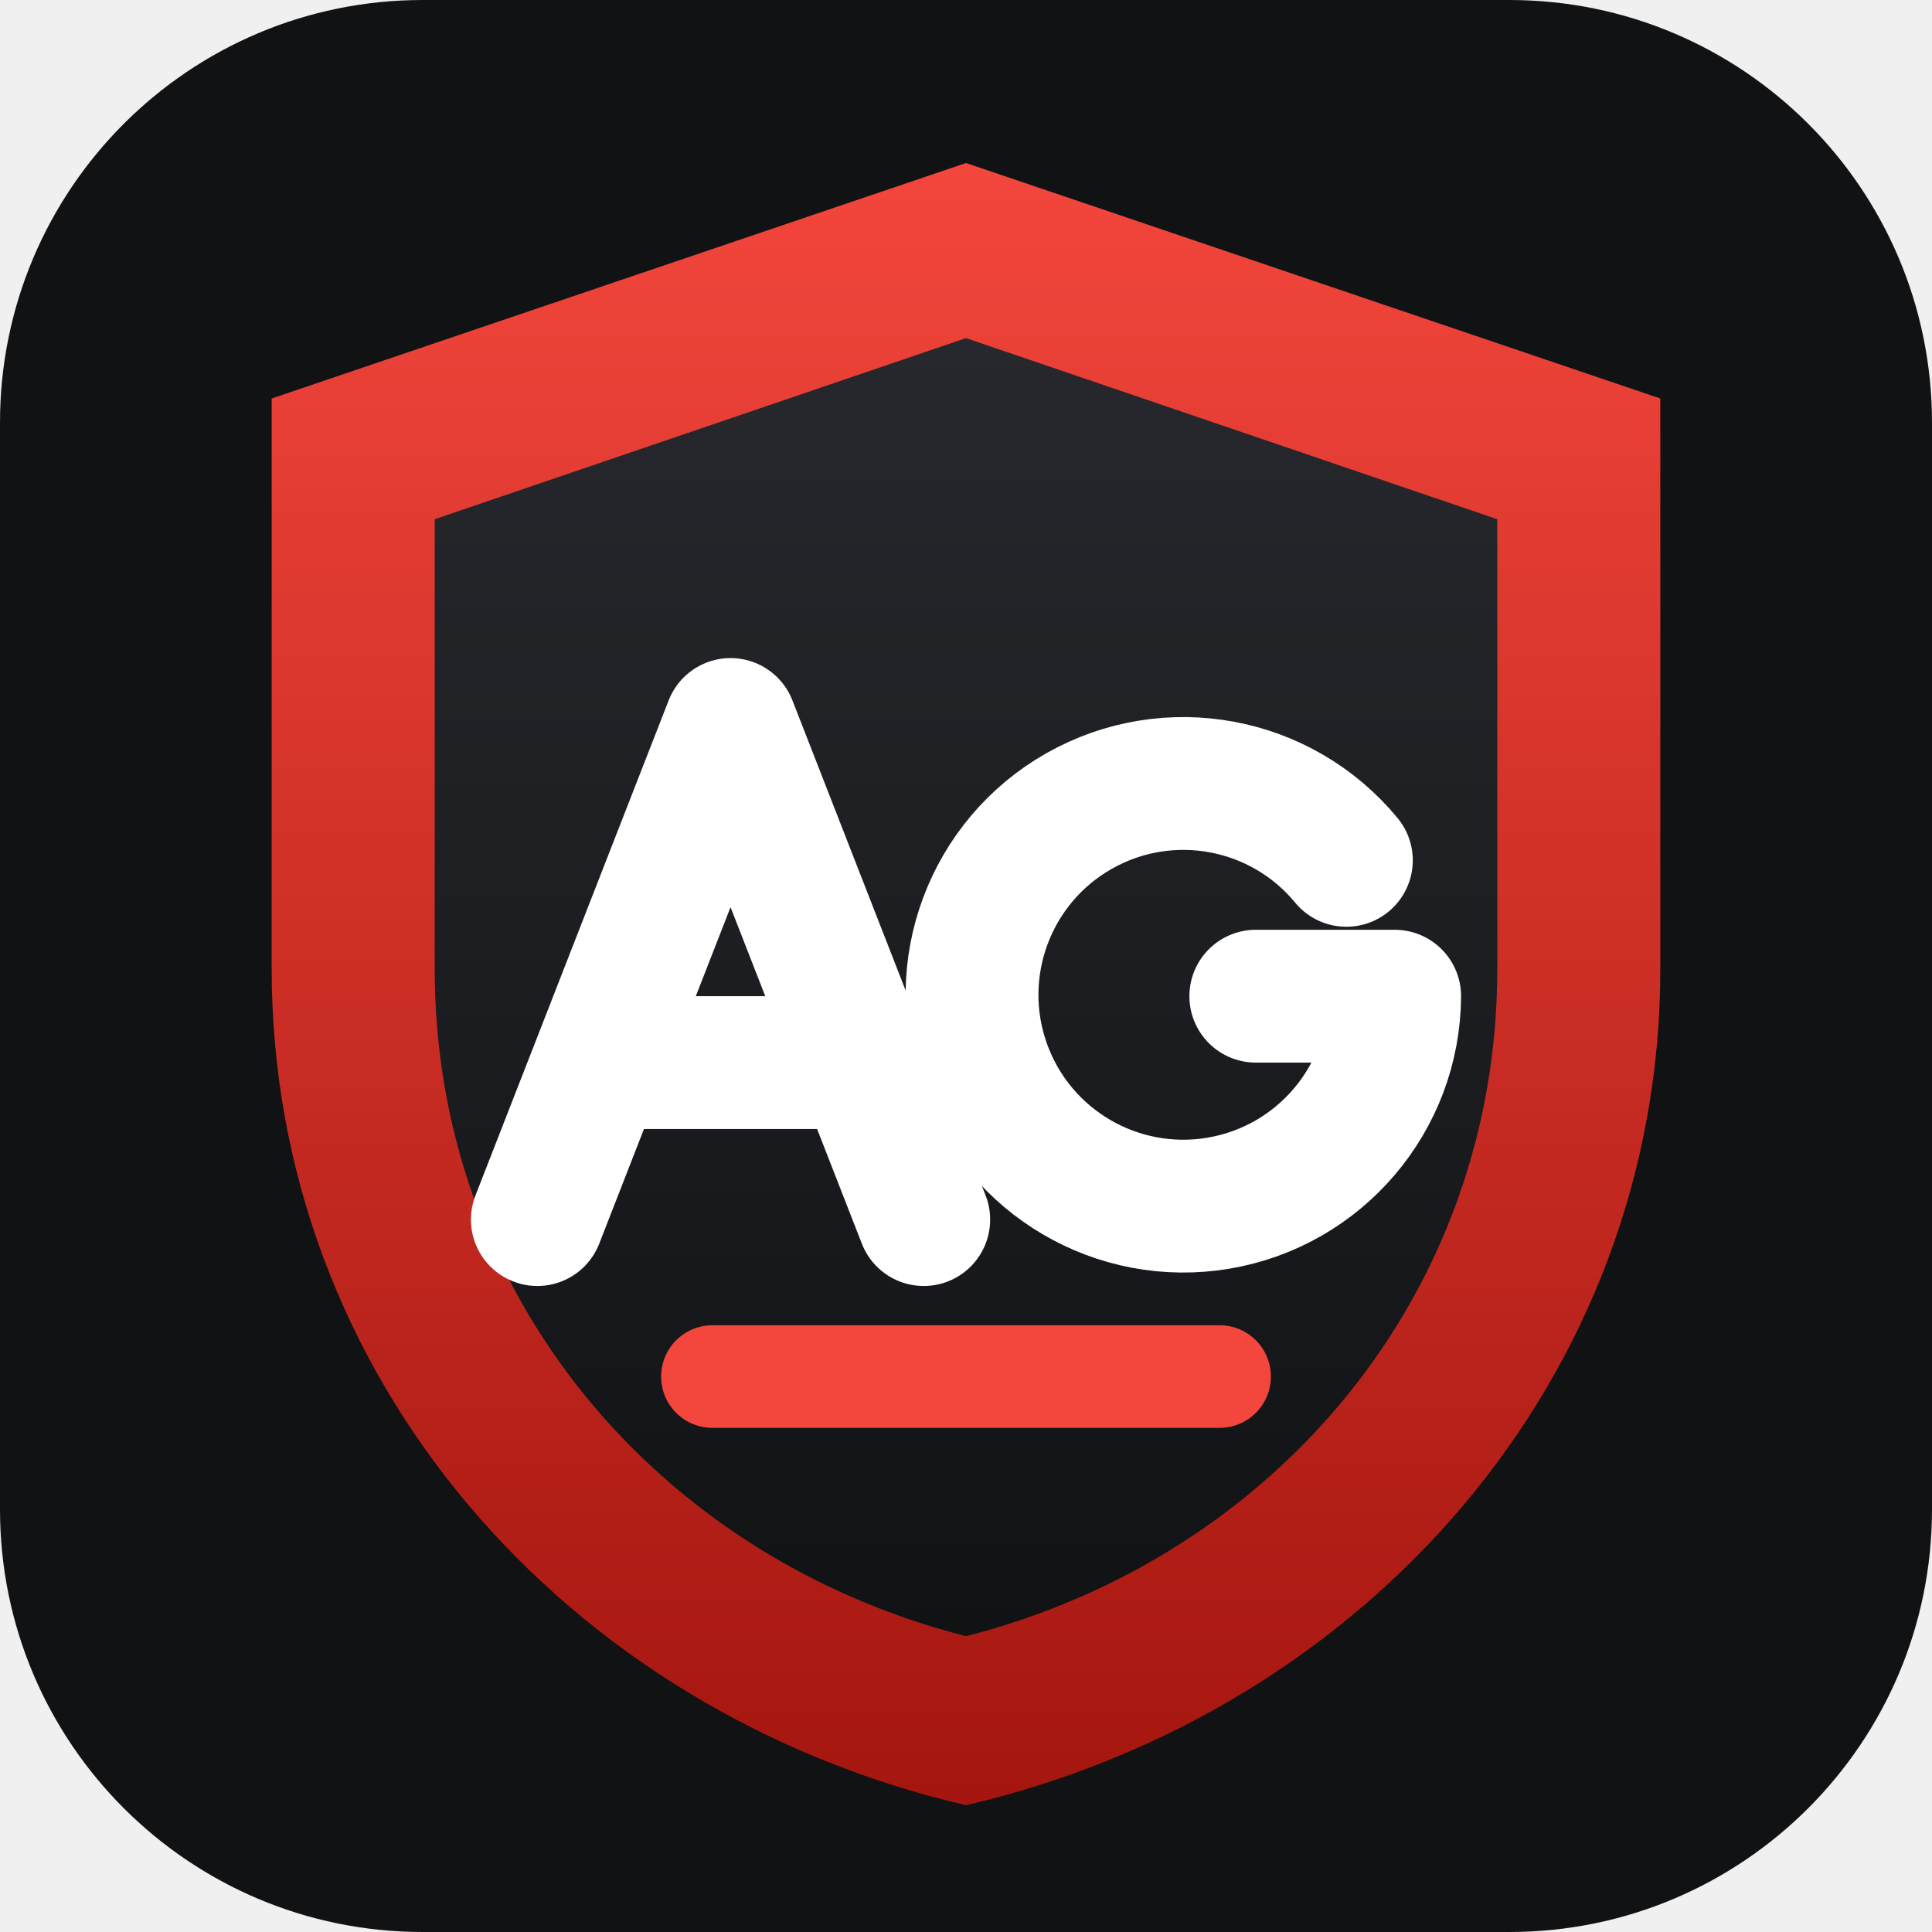
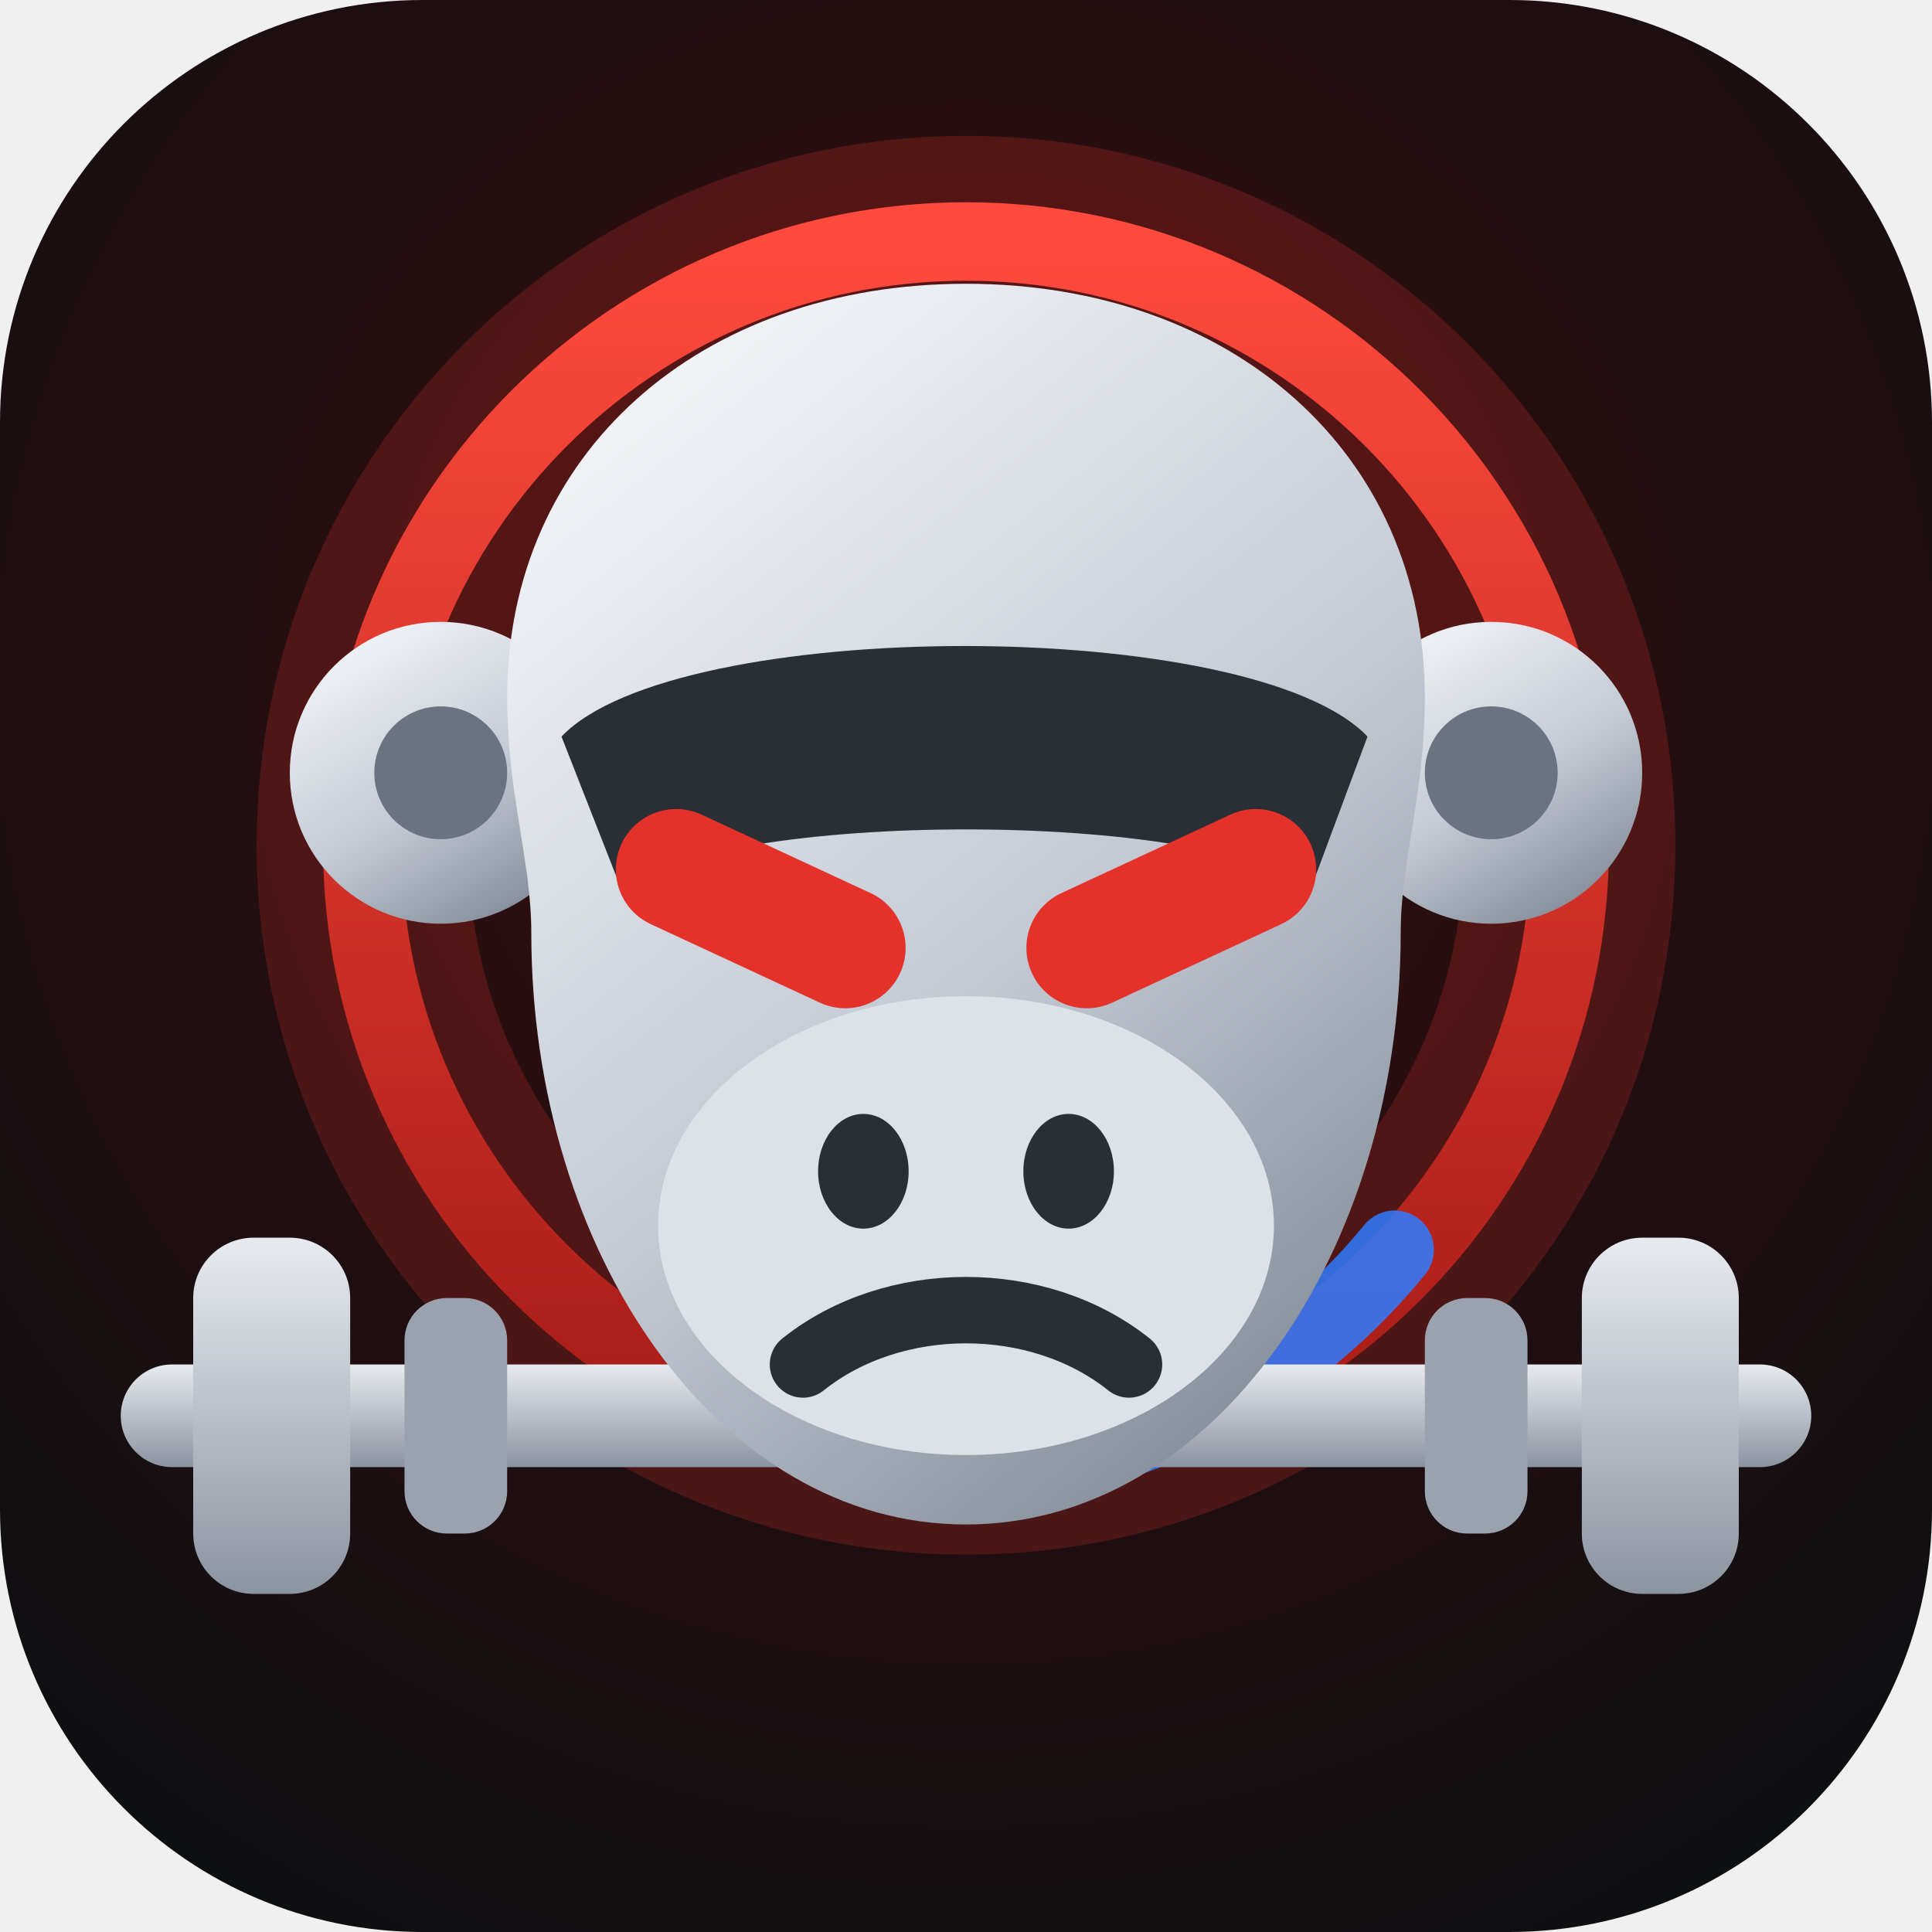
- <svg xmlns="http://www.w3.org/2000/svg" width="64" height="64" viewBox="0 0 64 64" role="img" aria-label="Alliance Gym">
+ <svg xmlns="http://www.w3.org/2000/svg" width="64" height="64" viewBox="0 0 64 64" role="img" aria-label="Gorilas Gym Fitness Club">
  <defs>
-     <linearGradient id="agRojo" x1="0" y1="0" x2="0" y2="1">
-       <stop offset="0" stop-color="#f3463c" />
-       <stop offset="1" stop-color="#a4160f" />
+     <radialGradient id="ggFondo" cx="50%" cy="36%" r="72%">
+       <stop offset="0" stop-color="#3A0D10" />
+       <stop offset="1" stop-color="#0E0F11" />
+     </radialGradient>
+     <linearGradient id="ggNeon" x1="0" y1="0" x2="0" y2="1">
+       <stop offset="0" stop-color="#FF4A3D" />
+       <stop offset="1" stop-color="#A61B16" />
    </linearGradient>
-     <linearGradient id="agNegro" x1="0" y1="0" x2="0" y2="1">
-       <stop offset="0" stop-color="#26282d" />
-       <stop offset="1" stop-color="#111214" />
+     <linearGradient id="ggPelo" x1="0.2" y1="0" x2="0.8" y2="1">
+       <stop offset="0" stop-color="#F4F6F9" />
+       <stop offset="0.55" stop-color="#C3CAD4" />
+       <stop offset="1" stop-color="#7E8793" />
+     </linearGradient>
+     <linearGradient id="ggAcero" x1="0" y1="0" x2="0" y2="1">
+       <stop offset="0" stop-color="#E7EBF0" />
+       <stop offset="1" stop-color="#8B939F" />
    </linearGradient>
  </defs>
-   <rect width="64" height="64" rx="14" fill="#111214" />
-   <path d="M32 5.4 55 13.2v18.9C55 45.6 45.3 56.7 32 59.8 18.7 56.7 9 45.6 9 32.1V13.2z" fill="url(#agRojo)" />
-   <path d="M32 11.2 49.6 17.2v14.9C49.6 42.9 42.2 51.6 32 54.2 21.8 51.6 14.4 42.9 14.4 32.1V17.2z" fill="url(#agNegro)" />
-   <g fill="none" stroke="#ffffff" stroke-width="4.4" stroke-linecap="round" stroke-linejoin="round">
-     <path d="M17.8 40.4 24.2 24l6.4 16.4" />
-     <path d="M20.2 35.2h8" />
-     <path d="M44.6 28.5A7 7 0 1 0 46.2 33h-4.6" />
-   </g>
-   <path d="M23.6 45.6h16.8" fill="none" stroke="#f3463c" stroke-width="3.4" stroke-linecap="round" />
+   <rect width="64" height="64" rx="14" fill="url(#ggFondo)" />
+   <circle cx="32" cy="28" r="20" fill="none" stroke="#E4322B" stroke-width="7" opacity=".22" />
+   <circle cx="32" cy="28" r="20" fill="none" stroke="url(#ggNeon)" stroke-width="2.6" />
+   <path d="M46.2 41.4a20 20 0 0 1-9.7 6.5" fill="none" stroke="#2F7BFF" stroke-width="2.6" stroke-linecap="round" opacity=".85" />
+   <rect x="4" y="45.2" width="56" height="3.4" rx="1.7" fill="url(#ggAcero)" />
+   <rect x="6.4" y="41" width="5.2" height="11.8" rx="2" fill="url(#ggAcero)" />
+   <rect x="52.4" y="41" width="5.2" height="11.8" rx="2" fill="url(#ggAcero)" />
+   <rect x="13.4" y="43" width="3.4" height="7.8" rx="1.4" fill="#9AA2AE" />
+   <rect x="47.2" y="43" width="3.4" height="7.8" rx="1.4" fill="#9AA2AE" />
+   <circle cx="14.6" cy="25.6" r="5" fill="url(#ggPelo)" />
+   <circle cx="49.4" cy="25.6" r="5" fill="url(#ggPelo)" />
+   <circle cx="14.6" cy="25.6" r="2.2" fill="#6A737F" />
+   <circle cx="49.4" cy="25.6" r="2.2" fill="#6A737F" />
+   <path d="M32 9.4c-8.8 0-15.2 5.6-15.2 13.7 0 3.2.8 5.4.8 7.8 0 10.6 6.2 19.6 14.4 19.6s14.4-9 14.4-19.6c0-2.4.8-4.6.8-7.8C47.2 15 40.8 9.4 32 9.4z" fill="url(#ggPelo)" />
+   <path d="M18.6 24.4c3.8-4 22.9-4 26.7 0l-1.9 5.1c-3.1-2.7-19.7-2.7-22.8 0z" fill="#2A2E35" />
+   <path d="M22.4 28.8 28 31.4" stroke="#E4322B" stroke-width="4" stroke-linecap="round" />
+   <path d="M41.6 28.8 36 31.4" stroke="#E4322B" stroke-width="4" stroke-linecap="round" />
+   <ellipse cx="32" cy="40.6" rx="10.2" ry="7.6" fill="#DDE2E9" />
+   <ellipse cx="28.6" cy="38.8" rx="1.5" ry="1.9" fill="#2A2E35" />
+   <ellipse cx="35.4" cy="38.8" rx="1.5" ry="1.9" fill="#2A2E35" />
+   <path d="M26.6 45.2c3-2.4 7.8-2.4 10.8 0" fill="none" stroke="#2A2E35" stroke-width="2.2" stroke-linecap="round" />
</svg>
